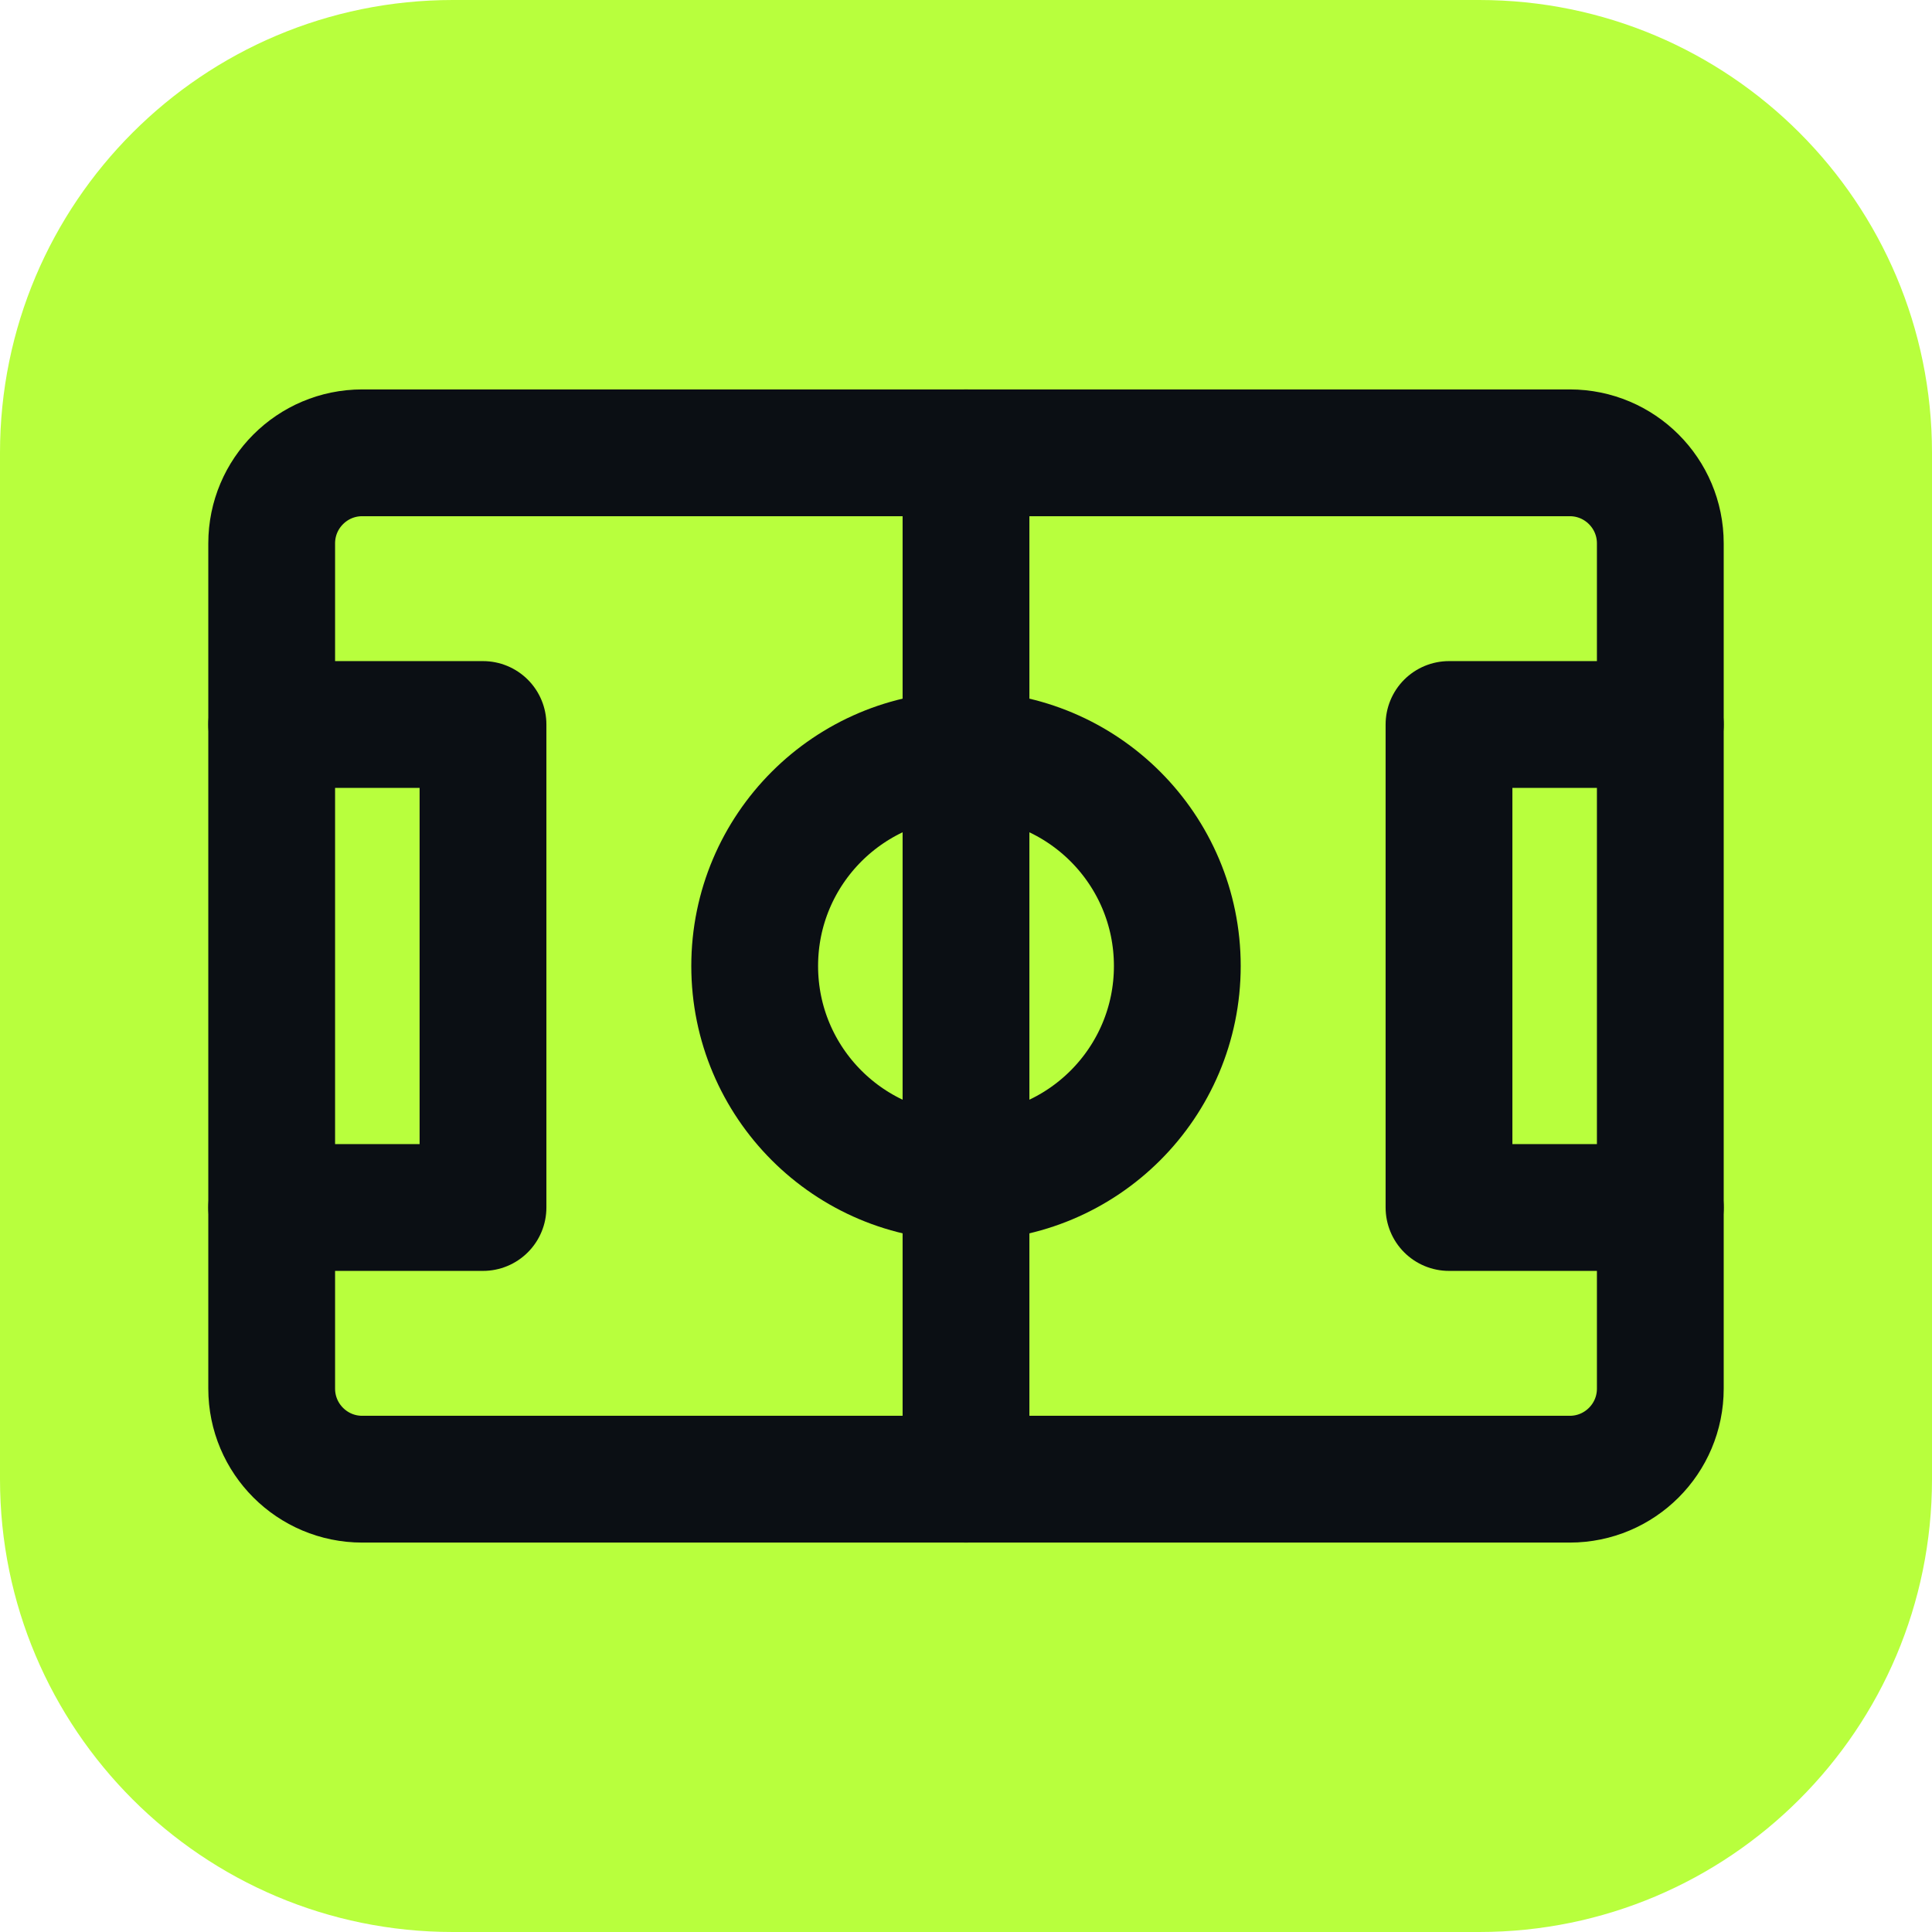
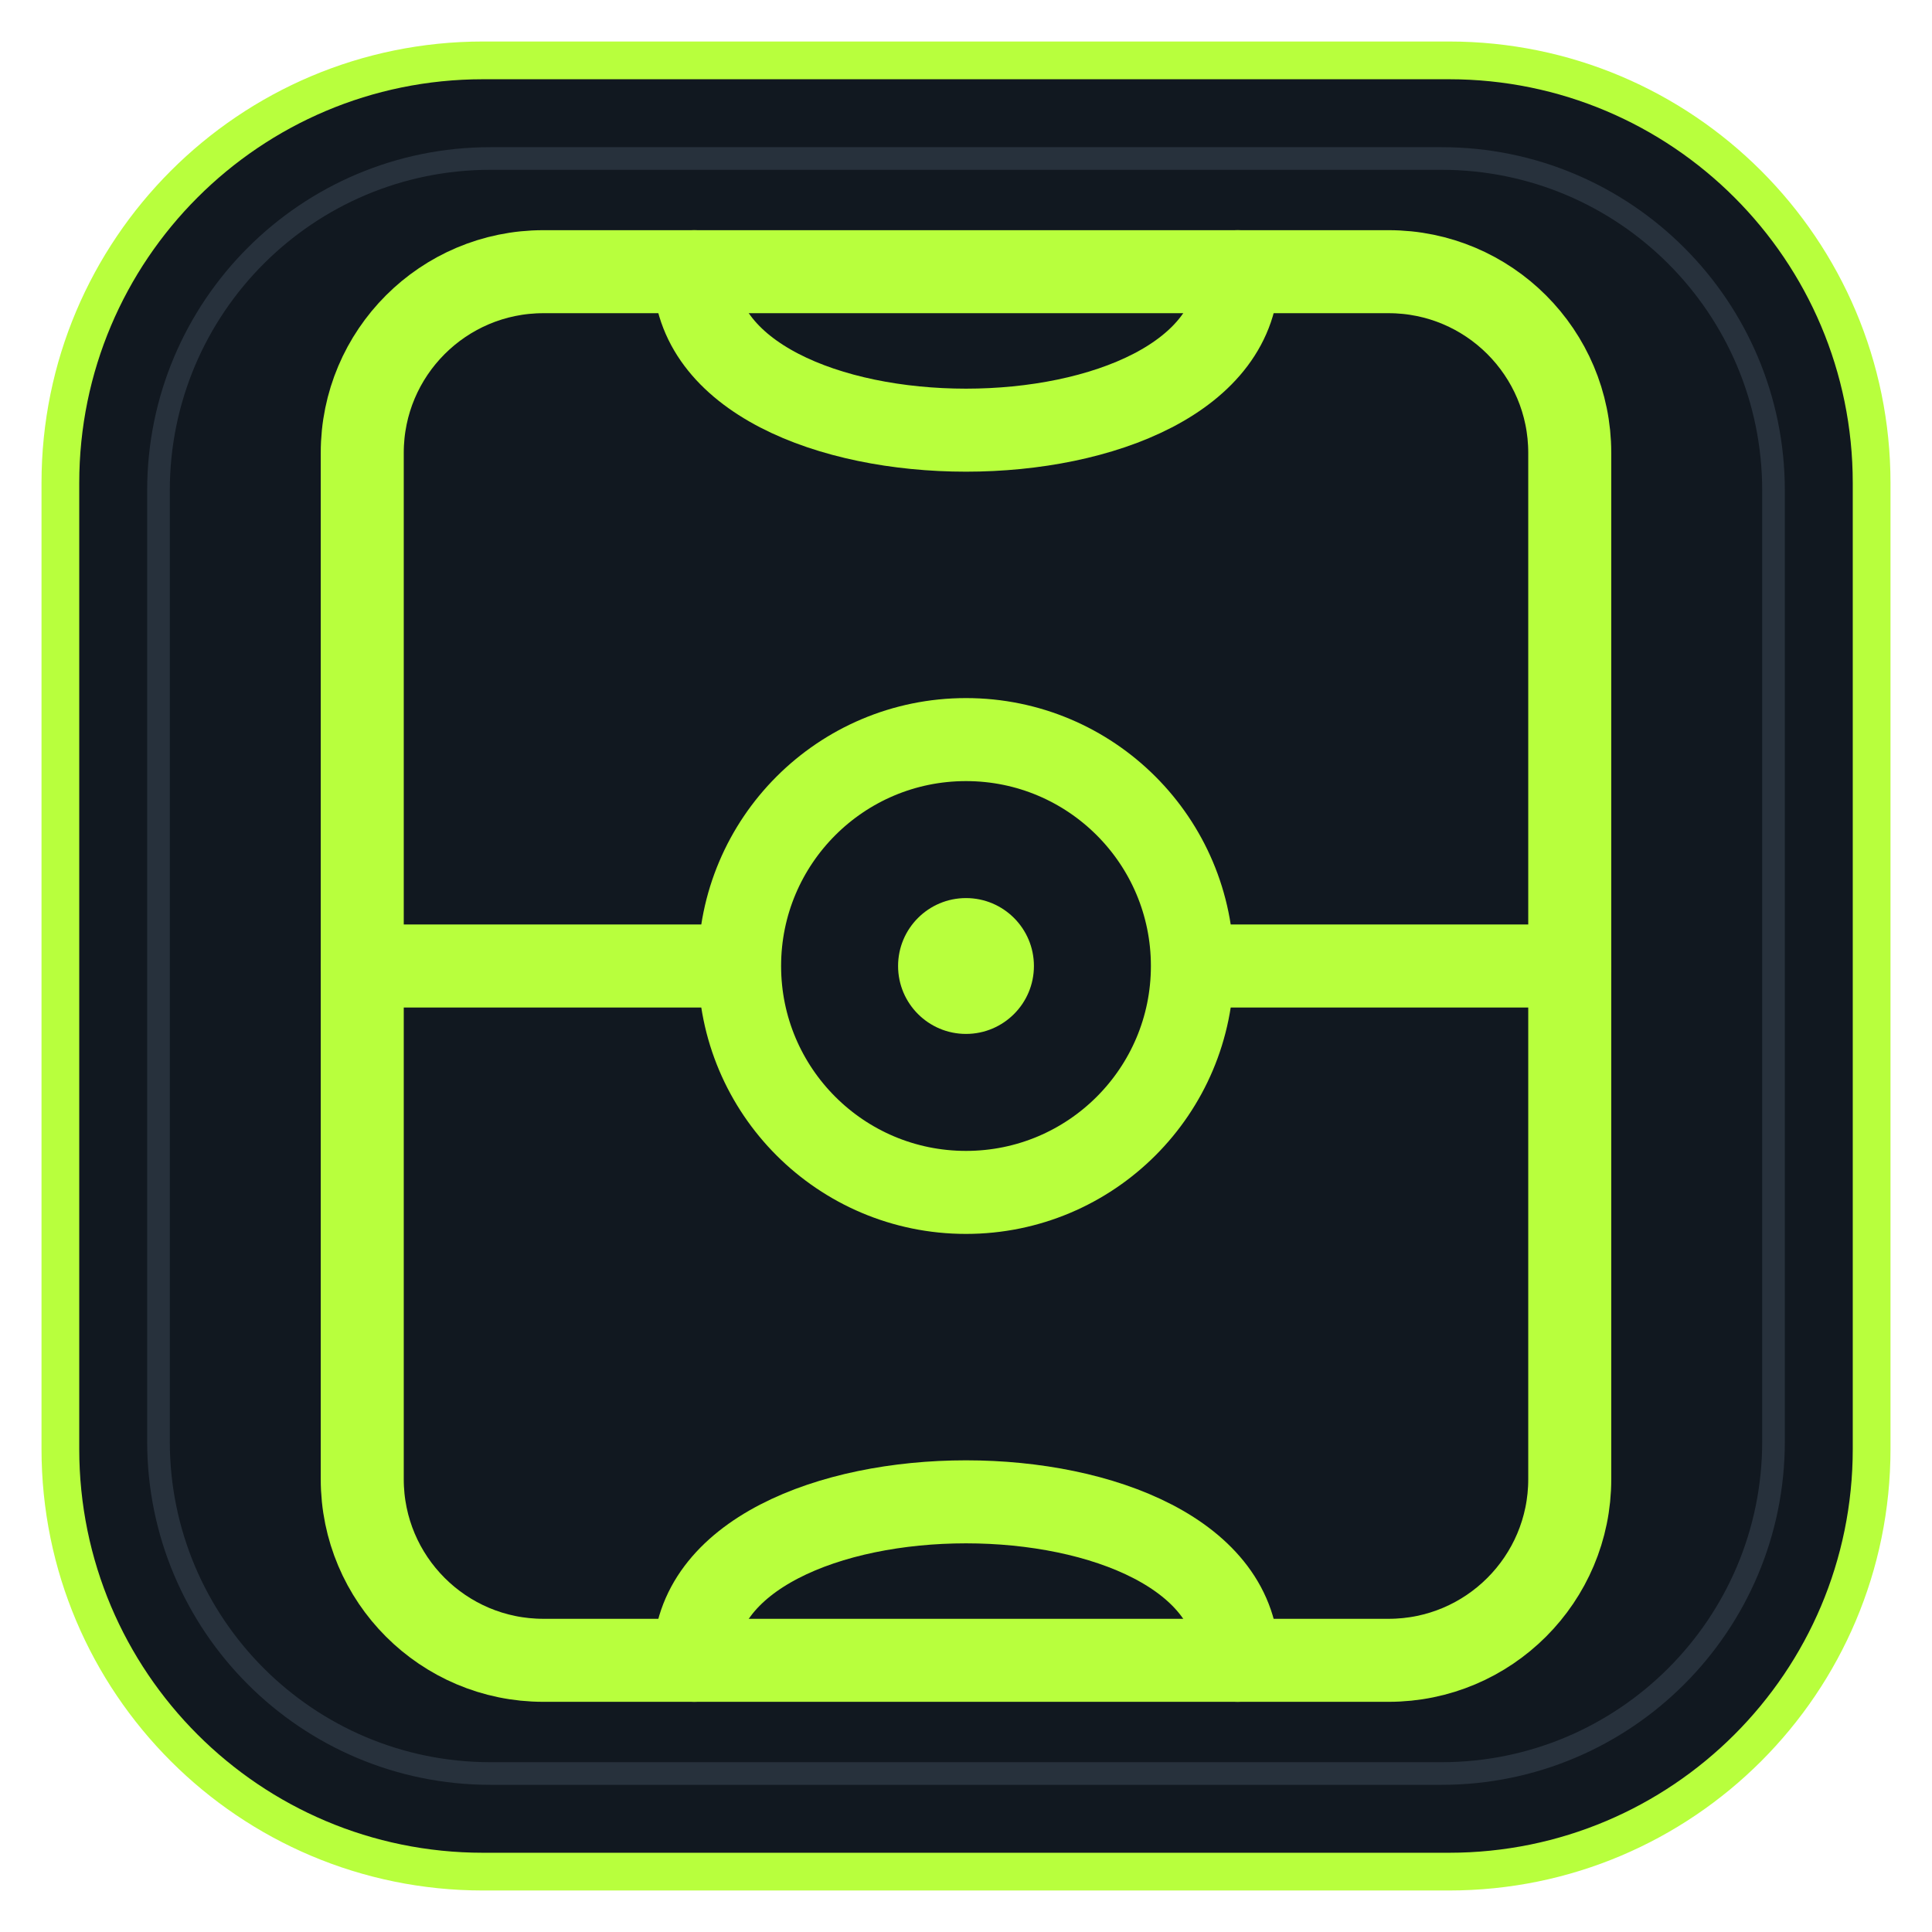
- <svg xmlns="http://www.w3.org/2000/svg" viewBox="0 0 64 64" width="64" height="64">
-   <rect width="64" height="64" rx="15" fill="#B8FF3D" />
-   <g fill="none" stroke="#0B0F14" stroke-width="4.2" stroke-linecap="round" stroke-linejoin="round">
-     <rect x="9" y="15" width="46" height="34" rx="3" />
-     <path d="M32 15v34" />
-     <circle cx="32" cy="32" r="7" />
-     <path d="M9 24h7v16H9M55 24h-7v16h7" />
-   </g>
+ <svg xmlns="http://www.w3.org/2000/svg" viewBox="0 0 128 128" width="128" height="128" role="img" aria-label="SportHub">
+   <rect x="4" y="4" width="120" height="120" rx="28" fill="#111820" stroke="#B8FF3D" stroke-width="2.5" />
+   <rect x="10.5" y="10.5" width="107" height="107" rx="22" fill="none" stroke="#27313C" stroke-width="1.5" />
+   <rect x="24" y="18" width="80" height="92" rx="12" fill="none" stroke="#B8FF3D" stroke-width="5.5" />
+   <line x1="24" y1="64" x2="104" y2="64" stroke="#B8FF3D" stroke-width="5.5" stroke-linecap="round" />
+   <circle cx="64" cy="64" r="15" fill="#111820" stroke="#B8FF3D" stroke-width="5.5" />
+   <circle cx="64" cy="64" r="4.5" fill="#B8FF3D" />
+   <path d="M46 18 C46 32 82 32 82 18" fill="none" stroke="#B8FF3D" stroke-width="5.5" stroke-linecap="round" />
+   <path d="M46 110 C46 96 82 96 82 110" fill="none" stroke="#B8FF3D" stroke-width="5.5" stroke-linecap="round" />
</svg>
